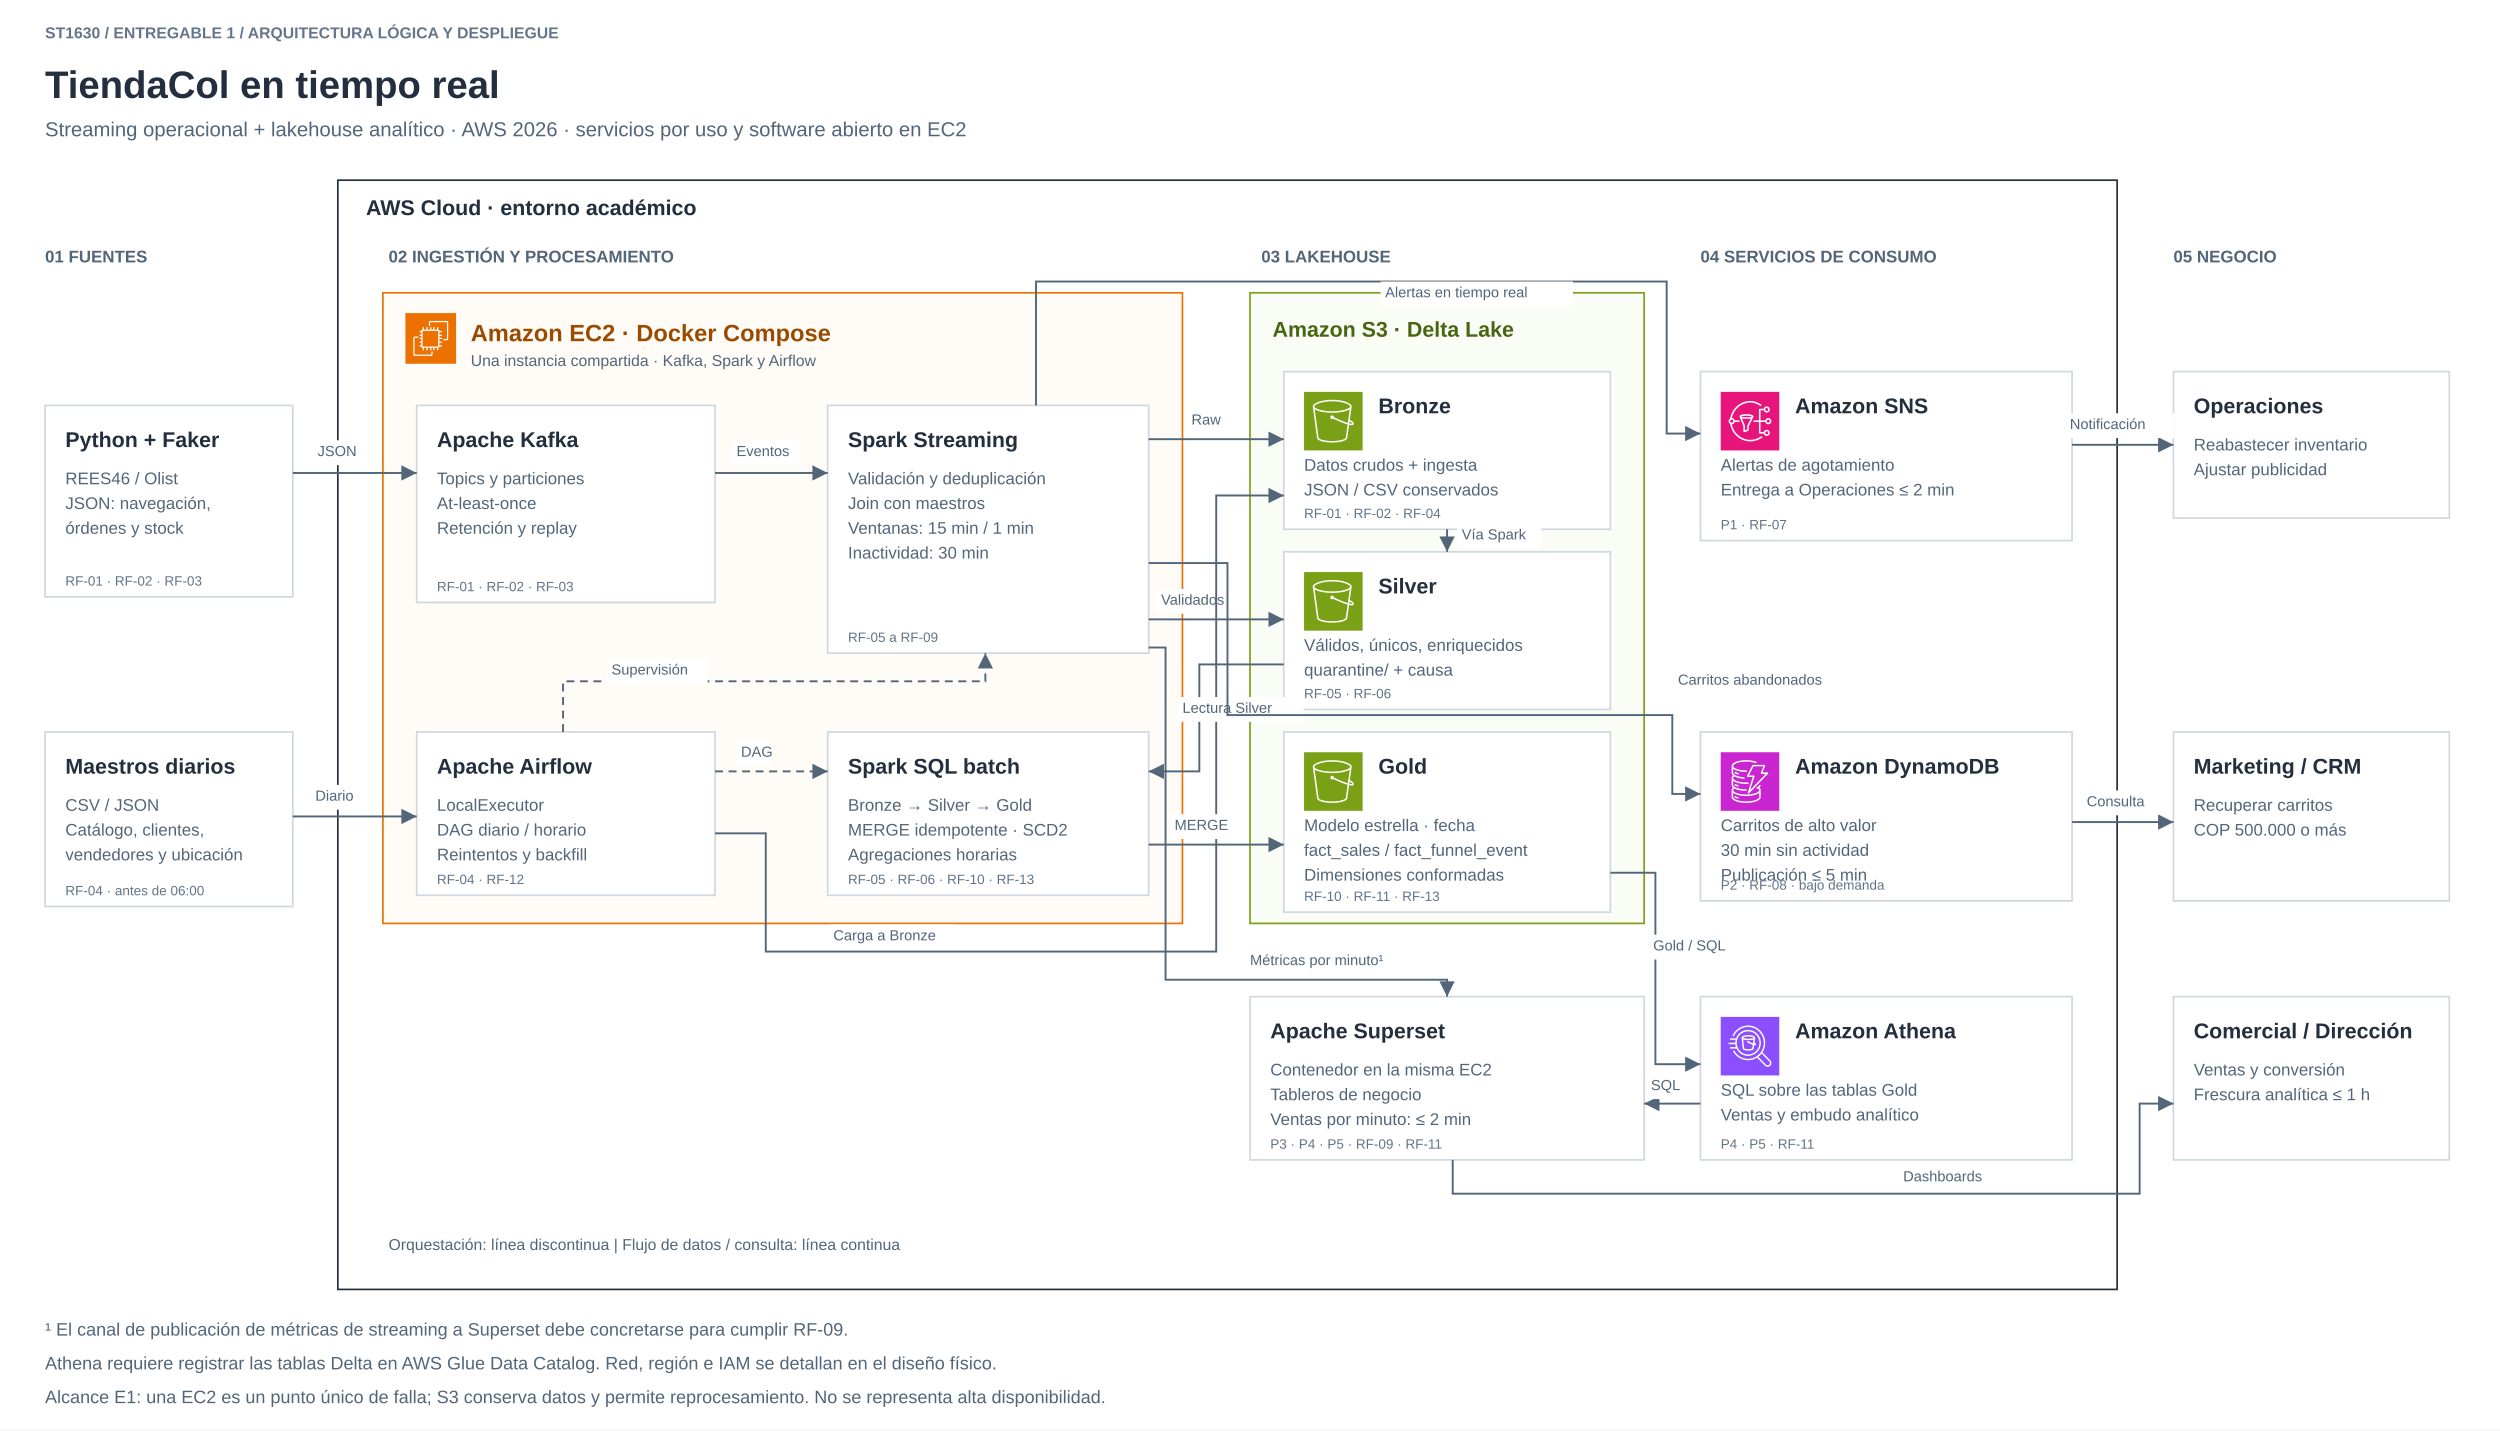
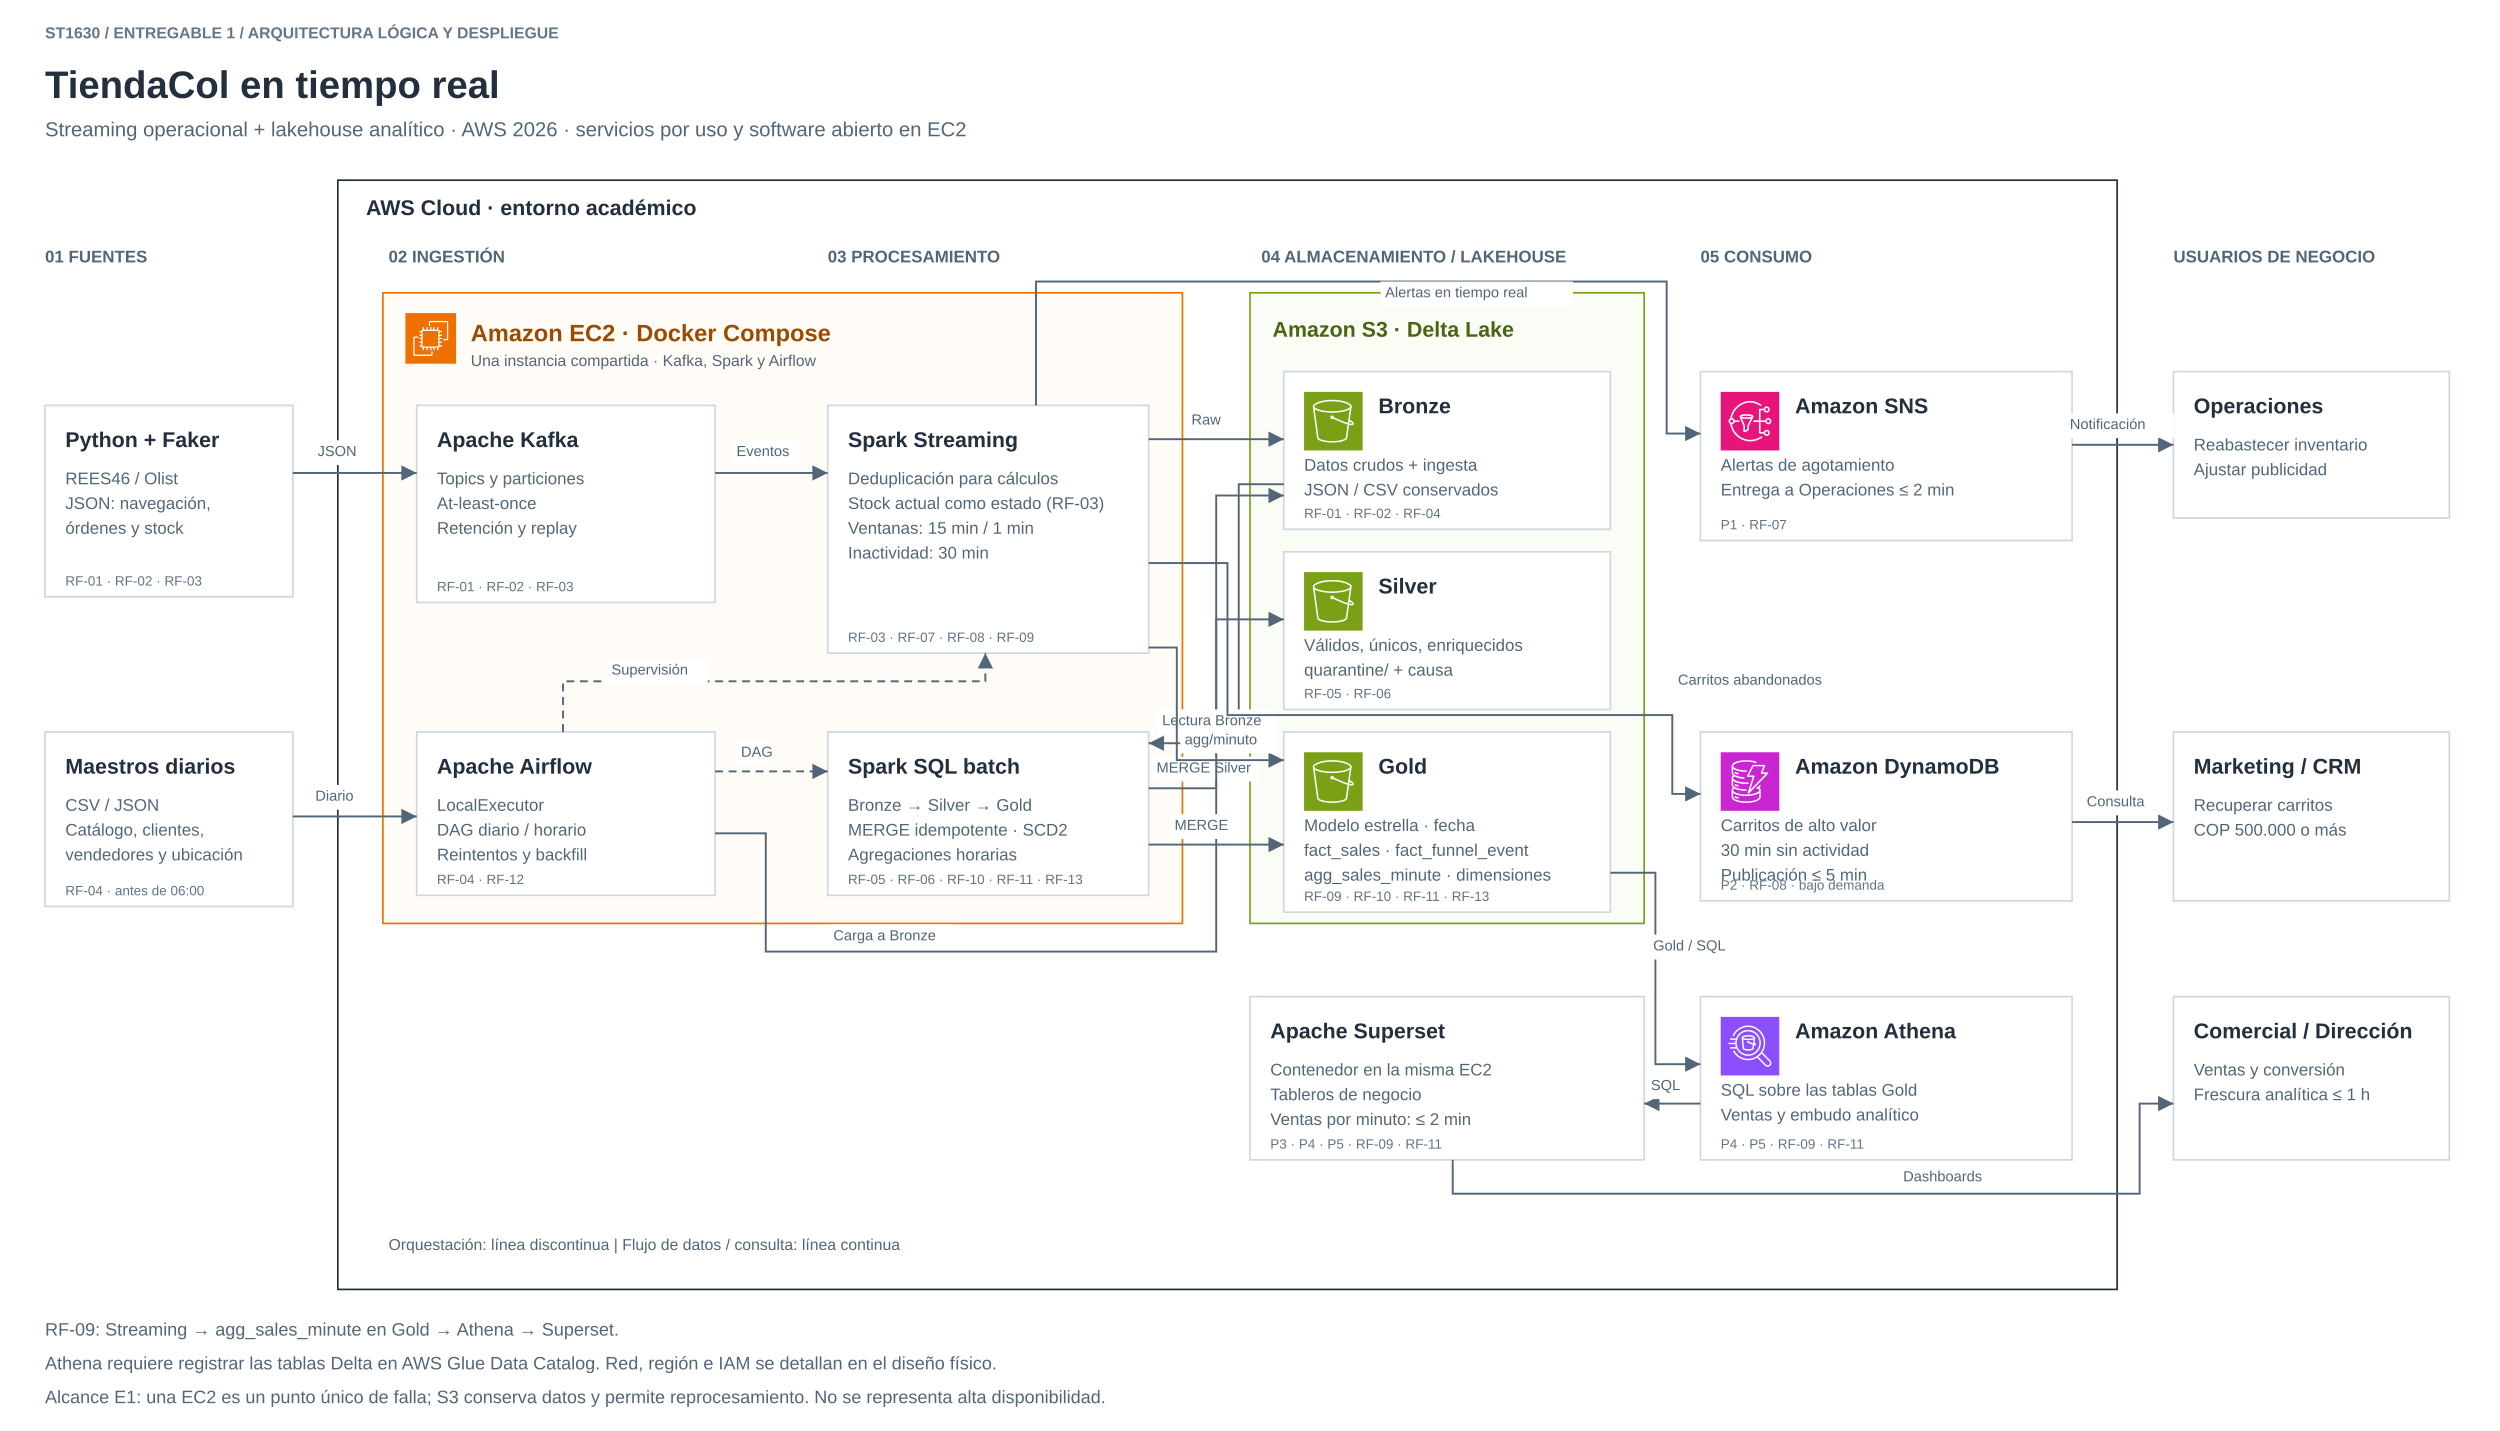
<svg xmlns="http://www.w3.org/2000/svg" width="2220" height="1270" viewBox="0 0 2220 1270">
  <defs>
    <marker id="arrow" markerWidth="9" markerHeight="9" refX="8" refY="4" orient="auto">
      <path d="M0 0 L8 4 L0 8" fill="#526579" />
    </marker>
  </defs>
  <rect width="100%" height="100%" fill="white" />
  <text x="40" y="34" font-family="Arial,sans-serif" font-size="14" fill="#65758B" font-weight="700">ST1630  /  ENTREGABLE 1  /  ARQUITECTURA LÓGICA Y DESPLIEGUE</text>
  <text x="40" y="87" font-family="Arial,sans-serif" font-size="34" fill="#232F3E" font-weight="700">TiendaCol en tiempo real</text>
  <text x="40" y="121" font-family="Arial,sans-serif" font-size="18" fill="#526579" font-weight="400">Streaming operacional + lakehouse analítico · AWS 2026 · servicios por uso y software abierto en EC2</text>
  <rect x="300" y="160" width="1580" height="985" fill="#FFFFFF" stroke="#232F3E" stroke-width="1.5" />
  <text x="325" y="191" font-family="Arial,sans-serif" font-size="19" fill="#232F3E" font-weight="700">AWS Cloud · entorno académico</text>
  <text x="40" y="233" font-family="Arial,sans-serif" font-size="15" fill="#526579" font-weight="700">01  FUENTES</text>
-   <text x="345" y="233" font-family="Arial,sans-serif" font-size="15" fill="#526579" font-weight="700">02  INGESTIÓN Y PROCESAMIENTO</text>
-   <text x="1120" y="233" font-family="Arial,sans-serif" font-size="15" fill="#526579" font-weight="700">03  LAKEHOUSE</text>
-   <text x="1510" y="233" font-family="Arial,sans-serif" font-size="15" fill="#526579" font-weight="700">04  SERVICIOS DE CONSUMO</text>
-   <text x="1930" y="233" font-family="Arial,sans-serif" font-size="15" fill="#526579" font-weight="700">05  NEGOCIO</text>
+   <text x="345" y="233" font-family="Arial,sans-serif" font-size="15" fill="#526579" font-weight="700">02  INGESTIÓN</text>
+   <text x="735" y="233" font-family="Arial,sans-serif" font-size="15" fill="#526579" font-weight="700">03  PROCESAMIENTO</text>
+   <text x="1120" y="233" font-family="Arial,sans-serif" font-size="15" fill="#526579" font-weight="700">04  ALMACENAMIENTO / LAKEHOUSE</text>
+   <text x="1510" y="233" font-family="Arial,sans-serif" font-size="15" fill="#526579" font-weight="700">05  CONSUMO</text>
+   <text x="1930" y="233" font-family="Arial,sans-serif" font-size="15" fill="#526579" font-weight="700">USUARIOS DE NEGOCIO</text>
  <rect x="340" y="260" width="710" height="560" fill="#FFFCF8" stroke="#ED7100" stroke-width="1.5" />
  <rect x="360" y="278" width="45" height="45" fill="#ED7100" />
  <g transform="translate(367.0 285.0) scale(0.5535714)" fill="white">
    <path d="M15 41 L40 41 L40 16 L15 16 Z M42 16 L46 16 L46 18 L42 18 L42 22 L46 22 L46 24 L42 24 L42 27 L46 27 L46 29 L42 29 L42 33 L46 33 L46 35 L42 35 L42 39 L46 39 L46 41 L42 41 L42 41.136 C42 42.164 41.164 43 40.136 43 L40 43 L40 47 L38 47 L38 43 L34 43 L34 47 L32 47 L32 43 L29 43 L29 47 L27 47 L27 43 L23 43 L23 47 L21 47 L21 43 L17 43 L17 47 L15 47 L15 43 L14.864 43 C13.836 43 13 42.164 13 41.136 L13 41 L10 41 L10 39 L13 39 L13 35 L10 35 L10 33 L13 33 L13 29 L10 29 L10 27 L13 27 L13 24 L10 24 L10 22 L13 22 L13 18 L10 18 L10 16 L13 16 L13 15.864 C13 14.836 13.836 14 14.864 14 L15 14 L15 10 L17 10 L17 14 L21 14 L21 10 L23 10 L23 14 L27 14 L27 10 L29 10 L29 14 L32 14 L32 10 L34 10 L34 14 L38 14 L38 10 L40 10 L40 14 L40.136 14 C41.164 14 42 14.836 42 15.864 Z M29 53.876 C29 53.944 28.944 54 28.876 54 L2.124 54 C2.056 54 2 53.944 2 53.876 L2 27.124 C2 27.056 2.056 27 2.124 27 L8 27 L8 25 L2.124 25 C0.953 25 0 25.953 0 27.124 L0 53.876 C0 55.047 0.953 56 2.124 56 L28.876 56 C30.047 56 31 55.047 31 53.876 L31 49 L29 49 Z M56 2.124 L56 28.876 C56 30.047 55.047 31 53.876 31 L48 31 L48 29 L53.876 29 C53.944 29 54 28.944 54 28.876 L54 2.124 C54 2.056 53.944 2 53.876 2 L27.124 2 C27.056 2 27 2.056 27 2.124 L27 8 L25 8 L25 2.124 C25 0.953 25.953 0 27.124 0 L53.876 0 C55.047 0 56 0.953 56 2.124 Z" />
  </g>
  <text x="418" y="303" font-family="Arial,sans-serif" font-size="21" fill="#9B4B00" font-weight="700">Amazon EC2 · Docker Compose</text>
  <text x="418" y="325" font-family="Arial,sans-serif" font-size="14" fill="#526579" font-weight="400">Una instancia compartida · Kafka, Spark y Airflow</text>
  <rect x="40" y="360" width="220" height="170" fill="#FFFFFF" stroke="#CFD7DF" stroke-width="1.5" />
  <text x="58" y="397" font-family="Arial,sans-serif" font-size="19" fill="#232F3E" font-weight="700">Python + Faker</text>
  <text x="58" y="430" font-family="Arial,sans-serif" font-size="15" fill="#526579" font-weight="400">REES46 / Olist</text>
  <text x="58" y="452" font-family="Arial,sans-serif" font-size="15" fill="#526579" font-weight="400">JSON: navegación,</text>
  <text x="58" y="474" font-family="Arial,sans-serif" font-size="15" fill="#526579" font-weight="400">órdenes y stock</text>
  <text x="58" y="520" font-family="Arial,sans-serif" font-size="12" fill="#617386" font-weight="400">RF-01 · RF-02 · RF-03</text>
  <rect x="40" y="650" width="220" height="155" fill="#FFFFFF" stroke="#CFD7DF" stroke-width="1.5" />
  <text x="58" y="687" font-family="Arial,sans-serif" font-size="19" fill="#232F3E" font-weight="700">Maestros diarios</text>
  <text x="58" y="720" font-family="Arial,sans-serif" font-size="15" fill="#526579" font-weight="400">CSV / JSON</text>
  <text x="58" y="742" font-family="Arial,sans-serif" font-size="15" fill="#526579" font-weight="400">Catálogo, clientes,</text>
  <text x="58" y="764" font-family="Arial,sans-serif" font-size="15" fill="#526579" font-weight="400">vendedores y ubicación</text>
  <text x="58" y="795" font-family="Arial,sans-serif" font-size="12" fill="#617386" font-weight="400">RF-04 · antes de 06:00</text>
  <rect x="370" y="360" width="265" height="175" fill="#FFFFFF" stroke="#CFD7DF" stroke-width="1.5" />
  <text x="388" y="397" font-family="Arial,sans-serif" font-size="19" fill="#232F3E" font-weight="700">Apache Kafka</text>
  <text x="388" y="430" font-family="Arial,sans-serif" font-size="15" fill="#526579" font-weight="400">Topics y particiones</text>
  <text x="388" y="452" font-family="Arial,sans-serif" font-size="15" fill="#526579" font-weight="400">At-least-once</text>
  <text x="388" y="474" font-family="Arial,sans-serif" font-size="15" fill="#526579" font-weight="400">Retención y replay</text>
  <text x="388" y="525" font-family="Arial,sans-serif" font-size="12" fill="#617386" font-weight="400">RF-01 · RF-02 · RF-03</text>
  <rect x="735" y="360" width="285" height="220" fill="#FFFFFF" stroke="#CFD7DF" stroke-width="1.5" />
  <text x="753" y="397" font-family="Arial,sans-serif" font-size="19" fill="#232F3E" font-weight="700">Spark Streaming</text>
-   <text x="753" y="430" font-family="Arial,sans-serif" font-size="15" fill="#526579" font-weight="400">Validación y deduplicación</text>
-   <text x="753" y="452" font-family="Arial,sans-serif" font-size="15" fill="#526579" font-weight="400">Join con maestros</text>
+   <text x="753" y="430" font-family="Arial,sans-serif" font-size="15" fill="#526579" font-weight="400">Deduplicación para cálculos</text>
+   <text x="753" y="452" font-family="Arial,sans-serif" font-size="15" fill="#526579" font-weight="400">Stock actual como estado (RF-03)</text>
  <text x="753" y="474" font-family="Arial,sans-serif" font-size="15" fill="#526579" font-weight="400">Ventanas: 15 min / 1 min</text>
  <text x="753" y="496" font-family="Arial,sans-serif" font-size="15" fill="#526579" font-weight="400">Inactividad: 30 min</text>
-   <text x="753" y="570" font-family="Arial,sans-serif" font-size="12" fill="#617386" font-weight="400">RF-05 a RF-09</text>
+   <text x="753" y="570" font-family="Arial,sans-serif" font-size="12" fill="#617386" font-weight="400">RF-03 · RF-07 · RF-08 · RF-09</text>
  <rect x="370" y="650" width="265" height="145" fill="#FFFFFF" stroke="#CFD7DF" stroke-width="1.5" />
  <text x="388" y="687" font-family="Arial,sans-serif" font-size="19" fill="#232F3E" font-weight="700">Apache Airflow</text>
  <text x="388" y="720" font-family="Arial,sans-serif" font-size="15" fill="#526579" font-weight="400">LocalExecutor</text>
  <text x="388" y="742" font-family="Arial,sans-serif" font-size="15" fill="#526579" font-weight="400">DAG diario / horario</text>
  <text x="388" y="764" font-family="Arial,sans-serif" font-size="15" fill="#526579" font-weight="400">Reintentos y backfill</text>
  <text x="388" y="785" font-family="Arial,sans-serif" font-size="12" fill="#617386" font-weight="400">RF-04 · RF-12</text>
  <rect x="735" y="650" width="285" height="145" fill="#FFFFFF" stroke="#CFD7DF" stroke-width="1.5" />
  <text x="753" y="687" font-family="Arial,sans-serif" font-size="19" fill="#232F3E" font-weight="700">Spark SQL batch</text>
  <text x="753" y="720" font-family="Arial,sans-serif" font-size="15" fill="#526579" font-weight="400">Bronze → Silver → Gold</text>
  <text x="753" y="742" font-family="Arial,sans-serif" font-size="15" fill="#526579" font-weight="400">MERGE idempotente · SCD2</text>
  <text x="753" y="764" font-family="Arial,sans-serif" font-size="15" fill="#526579" font-weight="400">Agregaciones horarias</text>
-   <text x="753" y="785" font-family="Arial,sans-serif" font-size="12" fill="#617386" font-weight="400">RF-05 · RF-06 · RF-10 · RF-13</text>
+   <text x="753" y="785" font-family="Arial,sans-serif" font-size="12" fill="#617386" font-weight="400">RF-05 · RF-06 · RF-10 · RF-11 · RF-13</text>
  <rect x="1110" y="260" width="350" height="560" fill="#FAFCF6" stroke="#7AA116" stroke-width="1.5" />
  <text x="1130" y="299" font-family="Arial,sans-serif" font-size="19" fill="#486511" font-weight="700">Amazon S3 · Delta Lake</text>
  <rect x="1140" y="330" width="290" height="140" fill="#FFFFFF" stroke="#CFD7DF" stroke-width="1.5" />
  <rect x="1158" y="348" width="52" height="52" fill="#7AA116" />
  <g transform="translate(1165.718 355.0) scale(0.6785714)" fill="white">
    <path d="M47.836 30.893 L48.22 28.189 C51.761 30.31 51.807 31.186 51.806 31.21 C51.8 31.215 51.196 31.719 47.836 30.893 Z M45.893 30.353 C39.773 28.501 31.25 24.591 27.801 22.961 C27.801 22.947 27.805 22.934 27.805 22.92 C27.805 21.595 26.727 20.517 25.401 20.517 C24.077 20.517 22.999 21.595 22.999 22.92 C22.999 24.245 24.077 25.323 25.401 25.323 C25.983 25.323 26.511 25.106 26.928 24.761 C30.986 26.682 39.443 30.535 45.608 32.355 L43.17 49.561 C43.163 49.608 43.16 49.655 43.16 49.702 C43.16 51.217 36.453 54 25.494 54 C14.419 54 7.641 51.217 7.641 49.702 C7.641 49.656 7.638 49.611 7.632 49.566 L2.538 12.359 C6.947 15.394 16.43 17 25.5 17 C34.556 17 44.023 15.4 48.441 12.374 Z M2 8.478 C2.072 7.162 9.634 2 25.5 2 C41.364 2 48.927 7.161 49 8.478 L49 8.927 C48.13 11.878 38.33 15 25.5 15 C12.648 15 2.843 11.868 2 8.913 Z M51 8.5 C51 5.035 41.066 0 25.5 0 C9.934 0 0 5.035 0 8.5 L0.094 9.254 L5.642 49.778 C5.775 54.31 17.861 56 25.494 56 C34.966 56 45.029 53.822 45.159 49.781 L47.555 32.884 C48.888 33.203 49.985 33.366 50.866 33.366 C52.049 33.366 52.849 33.077 53.334 32.499 C53.732 32.025 53.884 31.451 53.77 30.84 C53.511 29.456 51.868 27.964 48.522 26.055 L50.898 9.293 Z" />
  </g>
  <text x="1224" y="367" font-family="Arial,sans-serif" font-size="19" fill="#232F3E" font-weight="700">Bronze</text>
  <text x="1158" y="418" font-family="Arial,sans-serif" font-size="15" fill="#526579" font-weight="400">Datos crudos + ingesta</text>
  <text x="1158" y="440" font-family="Arial,sans-serif" font-size="15" fill="#526579" font-weight="400">JSON / CSV conservados</text>
  <text x="1158" y="460" font-family="Arial,sans-serif" font-size="12" fill="#617386" font-weight="400">RF-01 · RF-02 · RF-04</text>
  <rect x="1140" y="490" width="290" height="140" fill="#FFFFFF" stroke="#CFD7DF" stroke-width="1.5" />
  <rect x="1158" y="508" width="52" height="52" fill="#7AA116" />
  <g transform="translate(1165.718 515.0) scale(0.6785714)" fill="white">
    <path d="M47.836 30.893 L48.22 28.189 C51.761 30.31 51.807 31.186 51.806 31.21 C51.8 31.215 51.196 31.719 47.836 30.893 Z M45.893 30.353 C39.773 28.501 31.25 24.591 27.801 22.961 C27.801 22.947 27.805 22.934 27.805 22.92 C27.805 21.595 26.727 20.517 25.401 20.517 C24.077 20.517 22.999 21.595 22.999 22.92 C22.999 24.245 24.077 25.323 25.401 25.323 C25.983 25.323 26.511 25.106 26.928 24.761 C30.986 26.682 39.443 30.535 45.608 32.355 L43.17 49.561 C43.163 49.608 43.16 49.655 43.16 49.702 C43.16 51.217 36.453 54 25.494 54 C14.419 54 7.641 51.217 7.641 49.702 C7.641 49.656 7.638 49.611 7.632 49.566 L2.538 12.359 C6.947 15.394 16.43 17 25.5 17 C34.556 17 44.023 15.4 48.441 12.374 Z M2 8.478 C2.072 7.162 9.634 2 25.5 2 C41.364 2 48.927 7.161 49 8.478 L49 8.927 C48.13 11.878 38.33 15 25.5 15 C12.648 15 2.843 11.868 2 8.913 Z M51 8.5 C51 5.035 41.066 0 25.5 0 C9.934 0 0 5.035 0 8.5 L0.094 9.254 L5.642 49.778 C5.775 54.31 17.861 56 25.494 56 C34.966 56 45.029 53.822 45.159 49.781 L47.555 32.884 C48.888 33.203 49.985 33.366 50.866 33.366 C52.049 33.366 52.849 33.077 53.334 32.499 C53.732 32.025 53.884 31.451 53.77 30.84 C53.511 29.456 51.868 27.964 48.522 26.055 L50.898 9.293 Z" />
  </g>
  <text x="1224" y="527" font-family="Arial,sans-serif" font-size="19" fill="#232F3E" font-weight="700">Silver</text>
  <text x="1158" y="578" font-family="Arial,sans-serif" font-size="15" fill="#526579" font-weight="400">Válidos, únicos, enriquecidos</text>
  <text x="1158" y="600" font-family="Arial,sans-serif" font-size="15" fill="#526579" font-weight="400">quarantine/ + causa</text>
  <text x="1158" y="620" font-family="Arial,sans-serif" font-size="12" fill="#617386" font-weight="400">RF-05 · RF-06</text>
  <rect x="1140" y="650" width="290" height="160" fill="#FFFFFF" stroke="#CFD7DF" stroke-width="1.5" />
  <rect x="1158" y="668" width="52" height="52" fill="#7AA116" />
  <g transform="translate(1165.718 675.0) scale(0.6785714)" fill="white">
    <path d="M47.836 30.893 L48.22 28.189 C51.761 30.31 51.807 31.186 51.806 31.21 C51.8 31.215 51.196 31.719 47.836 30.893 Z M45.893 30.353 C39.773 28.501 31.25 24.591 27.801 22.961 C27.801 22.947 27.805 22.934 27.805 22.92 C27.805 21.595 26.727 20.517 25.401 20.517 C24.077 20.517 22.999 21.595 22.999 22.92 C22.999 24.245 24.077 25.323 25.401 25.323 C25.983 25.323 26.511 25.106 26.928 24.761 C30.986 26.682 39.443 30.535 45.608 32.355 L43.17 49.561 C43.163 49.608 43.16 49.655 43.16 49.702 C43.16 51.217 36.453 54 25.494 54 C14.419 54 7.641 51.217 7.641 49.702 C7.641 49.656 7.638 49.611 7.632 49.566 L2.538 12.359 C6.947 15.394 16.43 17 25.5 17 C34.556 17 44.023 15.4 48.441 12.374 Z M2 8.478 C2.072 7.162 9.634 2 25.5 2 C41.364 2 48.927 7.161 49 8.478 L49 8.927 C48.13 11.878 38.33 15 25.5 15 C12.648 15 2.843 11.868 2 8.913 Z M51 8.5 C51 5.035 41.066 0 25.5 0 C9.934 0 0 5.035 0 8.5 L0.094 9.254 L5.642 49.778 C5.775 54.31 17.861 56 25.494 56 C34.966 56 45.029 53.822 45.159 49.781 L47.555 32.884 C48.888 33.203 49.985 33.366 50.866 33.366 C52.049 33.366 52.849 33.077 53.334 32.499 C53.732 32.025 53.884 31.451 53.77 30.84 C53.511 29.456 51.868 27.964 48.522 26.055 L50.898 9.293 Z" />
  </g>
  <text x="1224" y="687" font-family="Arial,sans-serif" font-size="19" fill="#232F3E" font-weight="700">Gold</text>
  <text x="1158" y="738" font-family="Arial,sans-serif" font-size="15" fill="#526579" font-weight="400">Modelo estrella · fecha</text>
-   <text x="1158" y="760" font-family="Arial,sans-serif" font-size="15" fill="#526579" font-weight="400">fact_sales / fact_funnel_event</text>
-   <text x="1158" y="782" font-family="Arial,sans-serif" font-size="15" fill="#526579" font-weight="400">Dimensiones conformadas</text>
-   <text x="1158" y="800" font-family="Arial,sans-serif" font-size="12" fill="#617386" font-weight="400">RF-10 · RF-11 · RF-13</text>
+   <text x="1158" y="760" font-family="Arial,sans-serif" font-size="15" fill="#526579" font-weight="400">fact_sales · fact_funnel_event</text>
+   <text x="1158" y="782" font-family="Arial,sans-serif" font-size="15" fill="#526579" font-weight="400">agg_sales_minute · dimensiones</text>
+   <text x="1158" y="800" font-family="Arial,sans-serif" font-size="12" fill="#617386" font-weight="400">RF-09 · RF-10 · RF-11 · RF-13</text>
  <rect x="1510" y="330" width="330" height="150" fill="#FFFFFF" stroke="#CFD7DF" stroke-width="1.5" />
  <rect x="1528" y="348" width="52" height="52" fill="#E7157B" />
  <g transform="translate(1535.0 356.0364) scale(0.6909091)" fill="white">
    <path d="M4 24 C5.103 24 6 24.897 6 26 C6 27.103 5.103 28 4 28 C2.897 28 2 27.103 2 26 C2 24.897 2.897 24 4 24 Z M28 50 C16.314 50 6.289 41.466 4.194 29.98 C5.965 29.894 7.427 28.659 7.857 27 L14 27 L14 25 L7.857 25 C7.427 23.342 5.966 22.107 4.195 22.02 C6.285 10.71 16.511 2 28 2 C32.313 2 36.832 3.622 41.429 6.821 L42.571 5.179 C37.633 1.743 32.73 0 28 0 C15.27 0 3.949 9.865 2.063 22.521 C0.839 23.207 0 24.5 0 26 C0 27.5 0.839 28.793 2.063 29.478 C3.97 42.341 15.056 52 28 52 C33.407 52 38.942 50.157 43.585 46.811 L42.415 45.189 C38.11 48.292 32.991 50 28 50 Z M17.101 22.442 C18.955 22.895 21.275 23 23 23 C24.642 23 26.823 22.905 28.629 22.506 L24.105 31.553 C24.036 31.691 24 31.845 24 32 L24 36.453 C23.199 36.964 21.833 37.812 21 37.986 L21 32 C21 31.868 20.974 31.737 20.923 31.615 Z M23 19 C27.025 19 29.174 19.604 29.841 20 C29.174 20.396 27.025 21 23 21 C18.975 21 16.826 20.396 16.159 20 C16.826 19.604 18.975 19 23 19 Z M20 40 L21 40 C21.043 40 21.086 39.997 21.128 39.992 C22.352 39.833 23.909 38.887 25.272 38.013 L25.535 37.845 C25.824 37.661 26 37.342 26 37 L26 32.236 L31.559 21.12 C31.833 20.801 32 20.434 32 20 C32 17.39 26.361 17 23 17 C19.639 17 14 17.39 14 20 C14 20.366 14.12 20.684 14.32 20.967 L19 32.2 L19 39 C19 39.552 19.447 40 20 40 Z M49 39 C50.103 39 51 39.897 51 41 C51 42.103 50.103 43 49 43 C47.897 43 47 42.103 47 41 C47 39.897 47.897 39 49 39 Z M49 9 C50.103 9 51 9.897 51 11 C51 12.103 50.103 13 49 13 C47.897 13 47 12.103 47 11 C47 9.897 47.897 9 49 9 Z M51 24 C52.103 24 53 24.897 53 26 C53 27.103 52.103 28 51 28 C49.897 28 49 27.103 49 26 C49 24.897 49.897 24 51 24 Z M41 27 L47.143 27 C47.589 28.72 49.142 30 51 30 C53.206 30 55 28.206 55 26 C55 23.794 53.206 22 51 22 C49.142 22 47.589 23.28 47.143 25 L41 25 L41 12 L45.143 12 C45.589 13.72 47.142 15 49 15 C51.206 15 53 13.206 53 11 C53 8.794 51.206 7 49 7 C47.142 7 45.589 8.28 45.143 10 L40 10 C39.447 10 39 10.448 39 11 L39 25 L32 25 L32 27 L39 27 L39 41 C39 41.552 39.447 42 40 42 L45.143 42 C45.589 43.72 47.142 45 49 45 C51.206 45 53 43.206 53 41 C53 38.794 51.206 37 49 37 C47.142 37 45.589 38.28 45.143 40 L41 40 Z" />
  </g>
  <text x="1594" y="367" font-family="Arial,sans-serif" font-size="19" fill="#232F3E" font-weight="700">Amazon SNS</text>
  <text x="1528" y="418" font-family="Arial,sans-serif" font-size="15" fill="#526579" font-weight="400">Alertas de agotamiento</text>
  <text x="1528" y="440" font-family="Arial,sans-serif" font-size="15" fill="#526579" font-weight="400">Entrega a Operaciones ≤ 2 min</text>
  <text x="1528" y="470" font-family="Arial,sans-serif" font-size="12" fill="#617386" font-weight="400">P1 · RF-07</text>
  <rect x="1510" y="650" width="330" height="150" fill="#FFFFFF" stroke="#CFD7DF" stroke-width="1.5" />
  <rect x="1528" y="668" width="52" height="52" fill="#C925D1" />
  <g transform="translate(1537.688 675.0) scale(0.6785714)" fill="white">
    <path d="M36.086 42.85 C32.748 45.549 25.745 46.975 19.044 46.975 C12.342 46.975 5.337 45.548 2 42.849 L2 48.285 L2.001 48.285 C2.001 50.995 9 54.016 19.044 54.016 C29.08 54.016 36.075 50.999 36.086 48.29 Z M36.087 32.522 L38.087 32.511 L38.087 32.522 C38.087 33.73 37.482 34.858 36.304 35.891 C37.732 37.147 38.087 38.38 38.087 39.258 C38.087 39.264 38.086 39.269 38.086 39.275 L38.086 48.285 L38.087 48.285 C38.087 53.295 28.275 56 19.044 56 C9.835 56 0.05 53.307 0.003 48.319 C0.003 48.314 0 48.309 0 48.304 L0 39.255 C0 39.253 0.002 39.25 0.002 39.247 C0.005 38.369 0.361 37.141 1.787 35.888 C0.37 34.636 0.01 33.415 0.001 32.544 L0.002 32.544 C0.002 32.54 0 32.537 0 32.533 L0 23.484 C0 23.481 0.002 23.478 0.002 23.475 C0.005 22.597 0.362 21.369 1.788 20.117 C0.37 18.865 0.01 17.643 0.001 16.773 L0.002 16.773 C0.002 16.769 0 16.765 0 16.761 L0 7.713 C0 7.71 0.002 7.707 0.002 7.704 C0.019 2.7 9.82 0 19.044 0 C24.255 0 29.261 0.828 32.778 2.272 L32.013 4.105 C28.73 2.757 24.003 1.984 19.044 1.984 C9 1.984 2.001 5.005 2.001 7.717 C2.001 10.429 9 13.45 19.044 13.45 C19.315 13.453 19.58 13.45 19.848 13.44 L19.932 15.422 C19.636 15.434 19.34 15.434 19.044 15.434 C12.342 15.434 5.337 14.007 2 11.308 L2 16.74 L2.001 16.74 L2.001 16.763 C2.011 17.803 3.078 18.712 3.972 19.289 C6.662 21.004 11.482 22.175 16.857 22.418 L16.766 24.4 C11.321 24.153 6.553 23.023 3.484 21.292 C2.728 21.857 2.001 22.622 2.001 23.489 C2.001 26.2 9 29.221 19.044 29.221 C20.029 29.221 21.007 29.189 21.952 29.123 L22.091 31.102 C21.101 31.17 20.075 31.205 19.044 31.205 C12.342 31.205 5.337 29.778 2 27.079 L2 32.511 L2.001 32.511 C2.011 33.575 3.078 34.482 3.972 35.06 C7.048 37.023 12.824 38.245 19.044 38.245 L19.484 38.245 L19.484 40.229 L19.044 40.229 C12.725 40.229 6.982 39.056 3.47 37.073 C2.718 37.637 2.001 38.398 2.001 39.258 C2.001 41.97 9 44.992 19.044 44.992 C29.08 44.992 36.075 41.974 36.086 39.265 L36.086 39.255 L36.086 39.254 C36.084 38.392 35.364 37.631 34.61 37.067 C34.122 37.344 33.599 37.61 33.004 37.855 L32.238 36.022 C32.964 35.724 33.594 35.402 34.111 35.062 C35.013 34.474 36.087 33.555 36.087 32.522 Z M44.653 18.017 L39.049 18.017 C38.718 18.017 38.407 17.854 38.222 17.582 C38.035 17.31 37.997 16.964 38.119 16.66 L41.528 8.138 L28.619 8.138 L22.619 20.04 L29.001 20.04 C29.32 20.04 29.62 20.192 29.809 20.447 C29.996 20.703 30.051 21.031 29.954 21.333 L24.258 39.089 Z M47.722 17.712 L22.723 43.54 C22.528 43.74 22.266 43.844 22.001 43.844 C21.825 43.844 21.648 43.799 21.49 43.705 C21.09 43.469 20.907 42.992 21.048 42.552 L27.634 22.024 L21.001 22.024 C20.654 22.024 20.333 21.846 20.15 21.554 C19.968 21.261 19.951 20.896 20.107 20.589 L27.107 6.703 C27.276 6.367 27.622 6.154 28.001 6.154 L43.001 6.154 C43.332 6.154 43.643 6.318 43.828 6.589 C44.015 6.862 44.053 7.207 43.931 7.512 L40.522 16.033 L47 16.033 C47.4 16.033 47.763 16.271 47.92 16.636 C48.077 17.002 47.999 17.426 47.722 17.712 Z M3.455 48.674 C4.872 49.473 6.656 50.144 8.757 50.668 L9.245 48.744 C7.346 48.271 5.686 47.65 4.443 46.95 Z M8.757 34.799 L9.245 32.875 C7.346 32.401 5.686 31.78 4.443 31.08 L3.455 32.805 C4.872 33.603 6.655 34.275 8.757 34.799 Z M3.455 16.936 L4.443 15.211 C5.684 15.911 7.345 16.531 9.245 17.006 L8.757 18.929 C6.653 18.404 4.87 17.733 3.455 16.936 Z" />
  </g>
  <text x="1594" y="687" font-family="Arial,sans-serif" font-size="19" fill="#232F3E" font-weight="700">Amazon DynamoDB</text>
  <text x="1528" y="738" font-family="Arial,sans-serif" font-size="15" fill="#526579" font-weight="400">Carritos de alto valor</text>
  <text x="1528" y="760" font-family="Arial,sans-serif" font-size="15" fill="#526579" font-weight="400">30 min sin actividad</text>
  <text x="1528" y="782" font-family="Arial,sans-serif" font-size="15" fill="#526579" font-weight="400">Publicación ≤ 5 min</text>
  <text x="1528" y="790" font-family="Arial,sans-serif" font-size="12" fill="#617386" font-weight="400">P2 · RF-08 · bajo demanda</text>
  <rect x="1510" y="885" width="330" height="145" fill="#FFFFFF" stroke="#CFD7DF" stroke-width="1.5" />
  <rect x="1528" y="903" width="52" height="52" fill="#8C4FFF" />
  <g transform="translate(1535.0 910.645) scale(0.644035)" fill="white">
    <path d="M27.295 15.227 C31.787 15.227 34.248 16.233 34.696 16.738 C34.248 17.243 31.787 18.249 27.295 18.249 C22.803 18.249 20.342 17.243 19.894 16.738 C20.342 16.233 22.803 15.227 27.295 15.227 Z M26.784 23.282 C26.619 23.198 26.503 23.029 26.503 22.83 C26.503 22.55 26.729 22.321 27.006 22.321 C27.087 22.321 27.16 22.344 27.229 22.38 Z M32.567 31.591 C32.493 31.651 32.322 31.768 31.971 31.909 C31.658 32.034 31.288 32.147 30.868 32.246 C29.753 32.508 28.381 32.652 27.005 32.652 C23.997 32.652 21.901 32.002 21.449 31.599 L20.116 19.151 C22.16 19.987 25.17 20.264 27.295 20.264 C29.384 20.264 32.329 19.995 34.372 19.191 L33.575 24.666 C32.073 24.099 30.199 23.277 28.424 22.413 C28.243 21.786 27.68 21.325 27.006 21.325 C26.188 21.325 25.523 22.001 25.523 22.83 C25.523 23.661 26.188 24.336 27.006 24.336 C27.2 24.336 27.384 24.296 27.553 24.227 C30.034 25.452 31.884 26.238 33.275 26.723 Z M17.872 16.847 L19.479 31.85 C19.592 34.634 26.7 34.667 27.005 34.667 C28.527 34.667 30.057 34.503 31.315 34.209 C31.83 34.088 32.296 33.945 32.7 33.783 C33.874 33.312 34.489 32.669 34.532 31.874 L35.201 27.276 C35.656 27.37 36.028 27.411 36.325 27.411 C37.259 27.411 37.505 27.028 37.675 26.764 C37.854 26.486 37.905 26.145 37.822 25.801 C37.631 25.011 36.517 23.971 35.772 23.354 L36.713 16.885 L36.704 16.884 C36.708 16.835 36.724 16.788 36.724 16.738 C36.724 13.954 30.797 13.212 27.295 13.212 C23.793 13.212 17.866 13.954 17.866 16.738 C17.866 16.775 17.879 16.808 17.881 16.846 Z M26.836 8.06 C35.487 8.06 42.525 15.204 42.525 23.985 C42.525 32.766 35.487 39.909 26.836 39.909 C18.183 39.909 11.145 32.766 11.145 23.985 C11.145 15.204 18.183 8.06 26.836 8.06 Z M1.985 29.835 L1.985 31.85 L10.918 31.85 L10.918 31.731 C13.774 37.749 19.826 41.924 26.836 41.924 C36.58 41.924 44.51 33.877 44.51 23.985 C44.51 14.092 36.58 6.045 26.836 6.045 C19.253 6.045 12.791 10.925 10.286 17.745 L1.985 17.745 L1.985 19.76 L9.676 19.76 C9.367 21.057 9.185 22.402 9.17 23.79 L0 23.79 L0 25.805 L9.252 25.805 C9.391 27.204 9.706 28.548 10.145 29.835 Z M56.08 54.035 C54.879 55.256 52.797 55.263 51.597 54.046 L40.933 43.221 C42.649 41.922 44.18 40.39 45.493 38.676 L56.092 49.485 C56.688 50.092 57.017 50.9 57.015 51.759 C57.014 52.621 56.682 53.428 56.08 54.035 Z M57.497 48.063 L46.662 37.01 C49.064 33.256 50.465 28.785 50.465 23.985 C50.465 10.759 39.865 0 26.836 0 C17.473 0 8.983 5.62 5.204 14.317 L7.02 15.129 C10.481 7.163 18.259 2.015 26.836 2.015 C38.771 2.015 48.48 11.87 48.48 23.985 C48.48 36.098 38.771 45.954 26.836 45.954 C18.862 45.954 11.557 41.524 7.769 34.394 L6.022 35.351 C10.156 43.134 18.132 47.969 26.836 47.969 C31.391 47.969 35.648 46.65 39.26 44.374 L50.194 55.472 C51.165 56.457 52.456 57 53.828 57 C55.207 57 56.507 56.453 57.481 55.463 C58.458 54.477 58.998 53.164 59 51.762 C59.003 50.363 58.468 49.049 57.497 48.063 Z" />
  </g>
  <text x="1594" y="922" font-family="Arial,sans-serif" font-size="19" fill="#232F3E" font-weight="700">Amazon Athena</text>
  <text x="1528" y="973" font-family="Arial,sans-serif" font-size="15" fill="#526579" font-weight="400">SQL sobre las tablas Gold</text>
  <text x="1528" y="995" font-family="Arial,sans-serif" font-size="15" fill="#526579" font-weight="400">Ventas y embudo analítico</text>
-   <text x="1528" y="1020" font-family="Arial,sans-serif" font-size="12" fill="#617386" font-weight="400">P4 · P5 · RF-11</text>
+   <text x="1528" y="1020" font-family="Arial,sans-serif" font-size="12" fill="#617386" font-weight="400">P4 · P5 · RF-09 · RF-11</text>
  <rect x="1110" y="885" width="350" height="145" fill="#FFFFFF" stroke="#CFD7DF" stroke-width="1.5" />
  <text x="1128" y="922" font-family="Arial,sans-serif" font-size="19" fill="#232F3E" font-weight="700">Apache Superset</text>
  <text x="1128" y="955" font-family="Arial,sans-serif" font-size="15" fill="#526579" font-weight="400">Contenedor en la misma EC2</text>
  <text x="1128" y="977" font-family="Arial,sans-serif" font-size="15" fill="#526579" font-weight="400">Tableros de negocio</text>
  <text x="1128" y="999" font-family="Arial,sans-serif" font-size="15" fill="#526579" font-weight="400">Ventas por minuto: ≤ 2 min</text>
  <text x="1128" y="1020" font-family="Arial,sans-serif" font-size="12" fill="#617386" font-weight="400">P3 · P4 · P5 · RF-09 · RF-11</text>
  <rect x="1930" y="330" width="245" height="130" fill="#FFFFFF" stroke="#CFD7DF" stroke-width="1.5" />
  <text x="1948" y="367" font-family="Arial,sans-serif" font-size="19" fill="#232F3E" font-weight="700">Operaciones</text>
  <text x="1948" y="400" font-family="Arial,sans-serif" font-size="15" fill="#526579" font-weight="400">Reabastecer inventario</text>
  <text x="1948" y="422" font-family="Arial,sans-serif" font-size="15" fill="#526579" font-weight="400">Ajustar publicidad</text>
  <rect x="1930" y="650" width="245" height="150" fill="#FFFFFF" stroke="#CFD7DF" stroke-width="1.5" />
  <text x="1948" y="687" font-family="Arial,sans-serif" font-size="19" fill="#232F3E" font-weight="700">Marketing / CRM</text>
  <text x="1948" y="720" font-family="Arial,sans-serif" font-size="15" fill="#526579" font-weight="400">Recuperar carritos</text>
  <text x="1948" y="742" font-family="Arial,sans-serif" font-size="15" fill="#526579" font-weight="400">COP 500.000 o más</text>
  <rect x="1930" y="885" width="245" height="145" fill="#FFFFFF" stroke="#CFD7DF" stroke-width="1.5" />
  <text x="1948" y="922" font-family="Arial,sans-serif" font-size="19" fill="#232F3E" font-weight="700">Comercial / Dirección</text>
  <text x="1948" y="955" font-family="Arial,sans-serif" font-size="15" fill="#526579" font-weight="400">Ventas y conversión</text>
  <text x="1948" y="977" font-family="Arial,sans-serif" font-size="15" fill="#526579" font-weight="400">Frescura analítica ≤ 1 h</text>
  <polyline points="260,420 370,420" fill="none" stroke="#526579" stroke-width="1.7" marker-end="url(#arrow)" />
  <rect x="278" y="391" width="37.6" height="22" fill="white" />
  <text x="282" y="405" font-family="Arial,sans-serif" font-size="13" fill="#526579" font-weight="400">JSON</text>
  <polyline points="635,420 735,420" fill="none" stroke="#526579" stroke-width="1.7" marker-end="url(#arrow)" />
  <rect x="650" y="391" width="59.8" height="22" fill="white" />
  <text x="654" y="405" font-family="Arial,sans-serif" font-size="13" fill="#526579" font-weight="400">Eventos</text>
  <polyline points="1020,390 1140,390" fill="none" stroke="#526579" stroke-width="1.7" marker-end="url(#arrow)" />
  <rect x="1054" y="363" width="30.2" height="22" fill="white" />
  <text x="1058" y="377" font-family="Arial,sans-serif" font-size="13" fill="#526579" font-weight="400">Raw</text>
-   <polyline points="1020,550 1140,550" fill="none" stroke="#526579" stroke-width="1.7" marker-end="url(#arrow)" />
-   <rect x="1027" y="523" width="74.6" height="22" fill="white" />
-   <text x="1031" y="537" font-family="Arial,sans-serif" font-size="13" fill="#526579" font-weight="400">Validados</text>
+   <polyline points="1020,700 1080,700 1080,550 1140,550" fill="none" stroke="#526579" stroke-width="1.7" marker-end="url(#arrow)" />
+   <rect x="1023" y="672" width="95" height="22" fill="white" />
+   <text x="1027" y="686" font-family="Arial,sans-serif" font-size="13" fill="#526579" font-weight="400">MERGE Silver</text>
  <polyline points="260,725 370,725" fill="none" stroke="#526579" stroke-width="1.7" marker-end="url(#arrow)" />
  <rect x="276" y="697" width="52.4" height="22" fill="white" />
  <text x="280" y="711" font-family="Arial,sans-serif" font-size="13" fill="#526579" font-weight="400">Diario</text>
  <polyline points="635,740 680,740 680,845 1080,845 1080,440 1140,440" fill="none" stroke="#526579" stroke-width="1.7" marker-end="url(#arrow)" />
  <rect x="736" y="821" width="111.6" height="22" fill="white" />
  <text x="740" y="835" font-family="Arial,sans-serif" font-size="13" fill="#526579" font-weight="400">Carga a Bronze</text>
  <polyline points="635,685 735,685" fill="none" stroke="#526579" stroke-width="1.7" marker-end="url(#arrow)" stroke-dasharray="7 5" />
  <rect x="654" y="658" width="30.2" height="22" fill="white" />
  <text x="658" y="672" font-family="Arial,sans-serif" font-size="13" fill="#526579" font-weight="400">DAG</text>
  <polyline points="500,650 500,605 875,605 875,580" fill="none" stroke="#526579" stroke-width="1.7" marker-end="url(#arrow)" stroke-dasharray="7 5" />
  <rect x="539" y="585" width="89.4" height="22" fill="white" />
  <text x="543" y="599" font-family="Arial,sans-serif" font-size="13" fill="#526579" font-weight="400">Supervisión</text>
-   <polyline points="1285,470 1285,490" fill="none" stroke="#526579" stroke-width="1.7" marker-end="url(#arrow)" />
-   <rect x="1294" y="465" width="74.6" height="22" fill="white" />
-   <text x="1298" y="479" font-family="Arial,sans-serif" font-size="13" fill="#526579" font-weight="400">Vía Spark</text>
-   <polyline points="1140,590 1065,590 1065,685 1020,685" fill="none" stroke="#526579" stroke-width="1.7" marker-end="url(#arrow)" />
-   <rect x="1046" y="619" width="111.6" height="22" fill="white" />
-   <text x="1050" y="633" font-family="Arial,sans-serif" font-size="13" fill="#526579" font-weight="400">Lectura Silver</text>
+   <polyline points="1140,430 1100,430 1100,660 1020,660" fill="none" stroke="#526579" stroke-width="1.7" marker-end="url(#arrow)" />
+   <rect x="1028" y="630" width="106" height="22" fill="white" />
+   <text x="1032" y="644" font-family="Arial,sans-serif" font-size="13" fill="#526579" font-weight="400">Lectura Bronze</text>
  <polyline points="1020,750 1140,750" fill="none" stroke="#526579" stroke-width="1.7" marker-end="url(#arrow)" />
  <rect x="1039" y="723" width="45.0" height="22" fill="white" />
  <text x="1043" y="737" font-family="Arial,sans-serif" font-size="13" fill="#526579" font-weight="400">MERGE</text>
  <polyline points="920,360 920,250 1480,250 1480,385 1510,385" fill="none" stroke="#526579" stroke-width="1.7" marker-end="url(#arrow)" />
  <rect x="1226" y="250" width="170.8" height="22" fill="white" />
  <text x="1230" y="264" font-family="Arial,sans-serif" font-size="13" fill="#526579" font-weight="400">Alertas en tiempo real</text>
  <polyline points="1020,500 1090,500 1090,635 1485,635 1485,705 1510,705" fill="none" stroke="#526579" stroke-width="1.7" marker-end="url(#arrow)" />
  <rect x="1486" y="594" width="156.0" height="22" fill="white" />
  <text x="1490" y="608" font-family="Arial,sans-serif" font-size="13" fill="#526579" font-weight="400">Carritos abandonados</text>
  <polyline points="1840,395 1930,395" fill="none" stroke="#526579" stroke-width="1.7" marker-end="url(#arrow)" />
  <rect x="1834" y="367" width="96.8" height="22" fill="white" />
  <text x="1838" y="381" font-family="Arial,sans-serif" font-size="13" fill="#526579" font-weight="400">Notificación</text>
  <polyline points="1840,730 1930,730" fill="none" stroke="#526579" stroke-width="1.7" marker-end="url(#arrow)" />
  <rect x="1849" y="702" width="67.2" height="22" fill="white" />
  <text x="1853" y="716" font-family="Arial,sans-serif" font-size="13" fill="#526579" font-weight="400">Consulta</text>
  <polyline points="1430,775 1470,775 1470,945 1510,945" fill="none" stroke="#526579" stroke-width="1.7" marker-end="url(#arrow)" />
  <rect x="1464" y="830" width="82.0" height="22" fill="white" />
  <text x="1468" y="844" font-family="Arial,sans-serif" font-size="13" fill="#526579" font-weight="400">Gold / SQL</text>
  <polyline points="1510,980 1460,980" fill="none" stroke="#526579" stroke-width="1.7" marker-end="url(#arrow)" />
  <rect x="1462" y="954" width="30.2" height="22" fill="white" />
  <text x="1466" y="968" font-family="Arial,sans-serif" font-size="13" fill="#526579" font-weight="400">SQL</text>
  <polyline points="1290,1030 1290,1060 1900,1060 1900,980 1930,980" fill="none" stroke="#526579" stroke-width="1.7" marker-end="url(#arrow)" />
  <rect x="1686" y="1035" width="82.0" height="22" fill="white" />
  <text x="1690" y="1049" font-family="Arial,sans-serif" font-size="13" fill="#526579" font-weight="400">Dashboards</text>
-   <polyline points="1020,575 1035,575 1035,870 1285,870 1285,885" fill="none" stroke="#526579" stroke-width="1.7" marker-end="url(#arrow)" />
-   <rect x="1106" y="843" width="156.0" height="22" fill="white" />
-   <text x="1110" y="857" font-family="Arial,sans-serif" font-size="13" fill="#526579" font-weight="400">Métricas por minuto¹</text>
+   <polyline points="1020,575 1045,575 1045,675 1140,675" fill="none" stroke="#526579" stroke-width="1.7" marker-end="url(#arrow)" />
+   <rect x="1048" y="647" width="86" height="22" fill="white" />
+   <text x="1052" y="661" font-family="Arial,sans-serif" font-size="13" fill="#526579" font-weight="400">agg/minuto</text>
  <text x="345" y="1110" font-family="Arial,sans-serif" font-size="14" fill="#526579" font-weight="400">Orquestación: línea discontinua     |     Flujo de datos / consulta: línea continua</text>
-   <text x="40" y="1186" font-family="Arial,sans-serif" font-size="16" fill="#526579" font-weight="400">¹ El canal de publicación de métricas de streaming a Superset debe concretarse para cumplir RF-09.</text>
+   <text x="40" y="1186" font-family="Arial,sans-serif" font-size="16" fill="#526579" font-weight="400">RF-09: Streaming → agg_sales_minute en Gold → Athena → Superset.</text>
  <text x="40" y="1216" font-family="Arial,sans-serif" font-size="16" fill="#526579" font-weight="400">Athena requiere registrar las tablas Delta en AWS Glue Data Catalog. Red, región e IAM se detallan en el diseño físico.</text>
  <text x="40" y="1246" font-family="Arial,sans-serif" font-size="16" fill="#526579" font-weight="400">Alcance E1: una EC2 es un punto único de falla; S3 conserva datos y permite reprocesamiento. No se representa alta disponibilidad.</text>
</svg>
